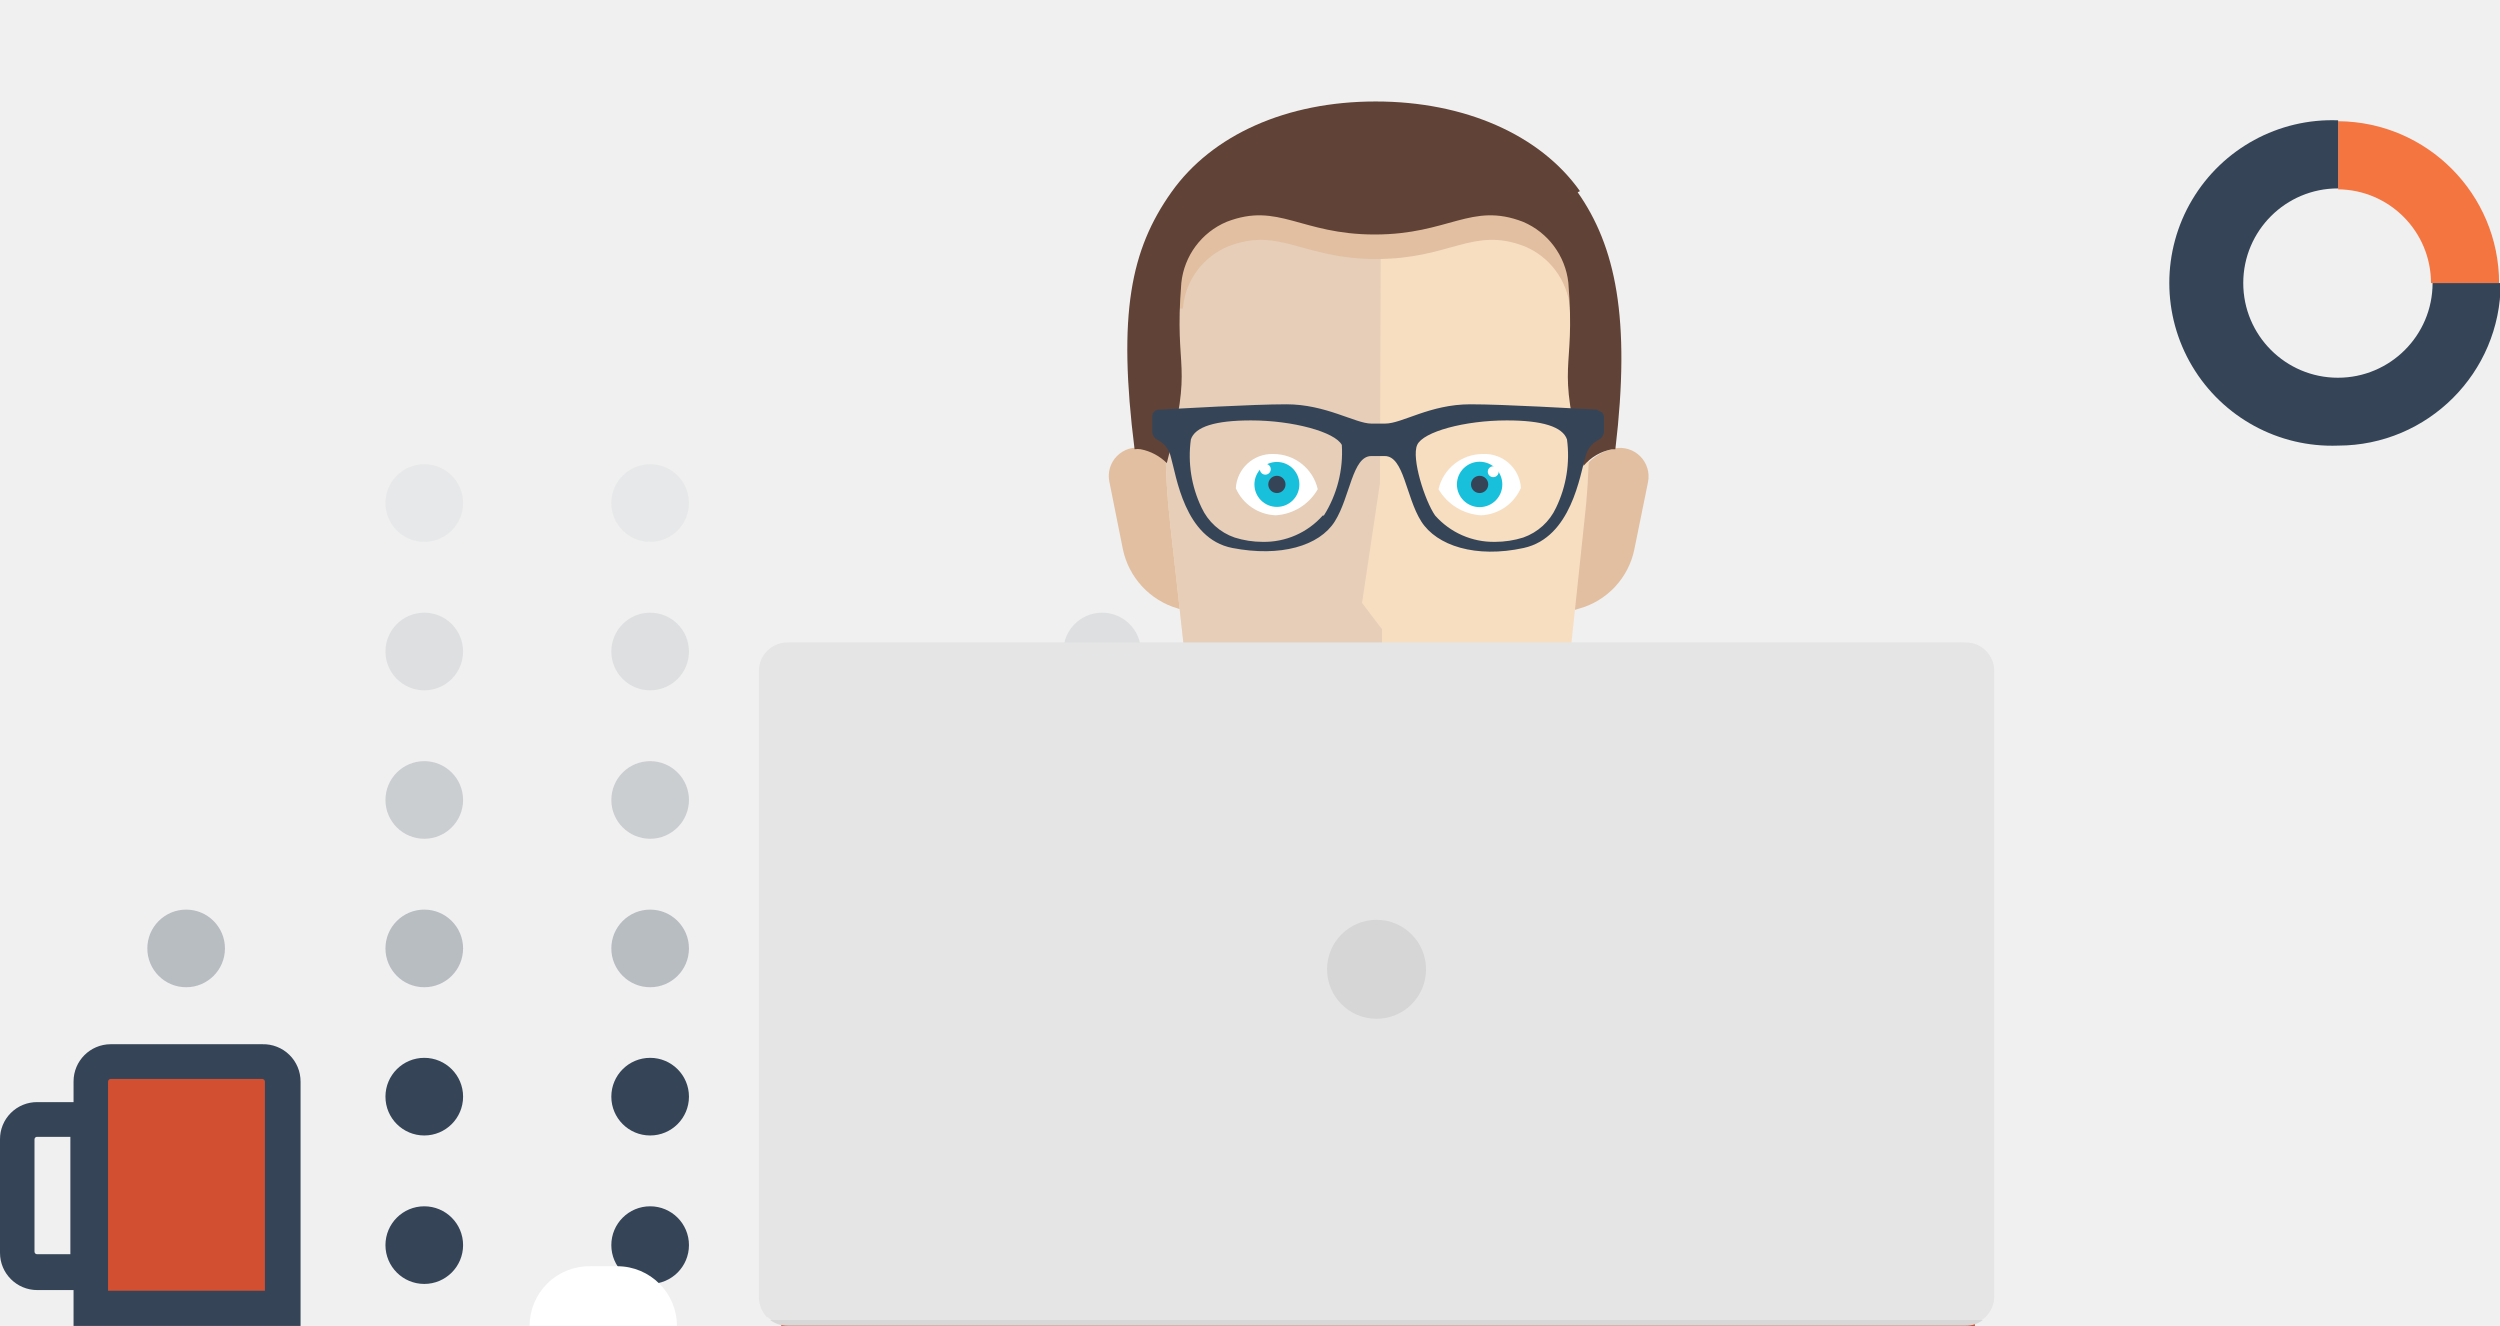
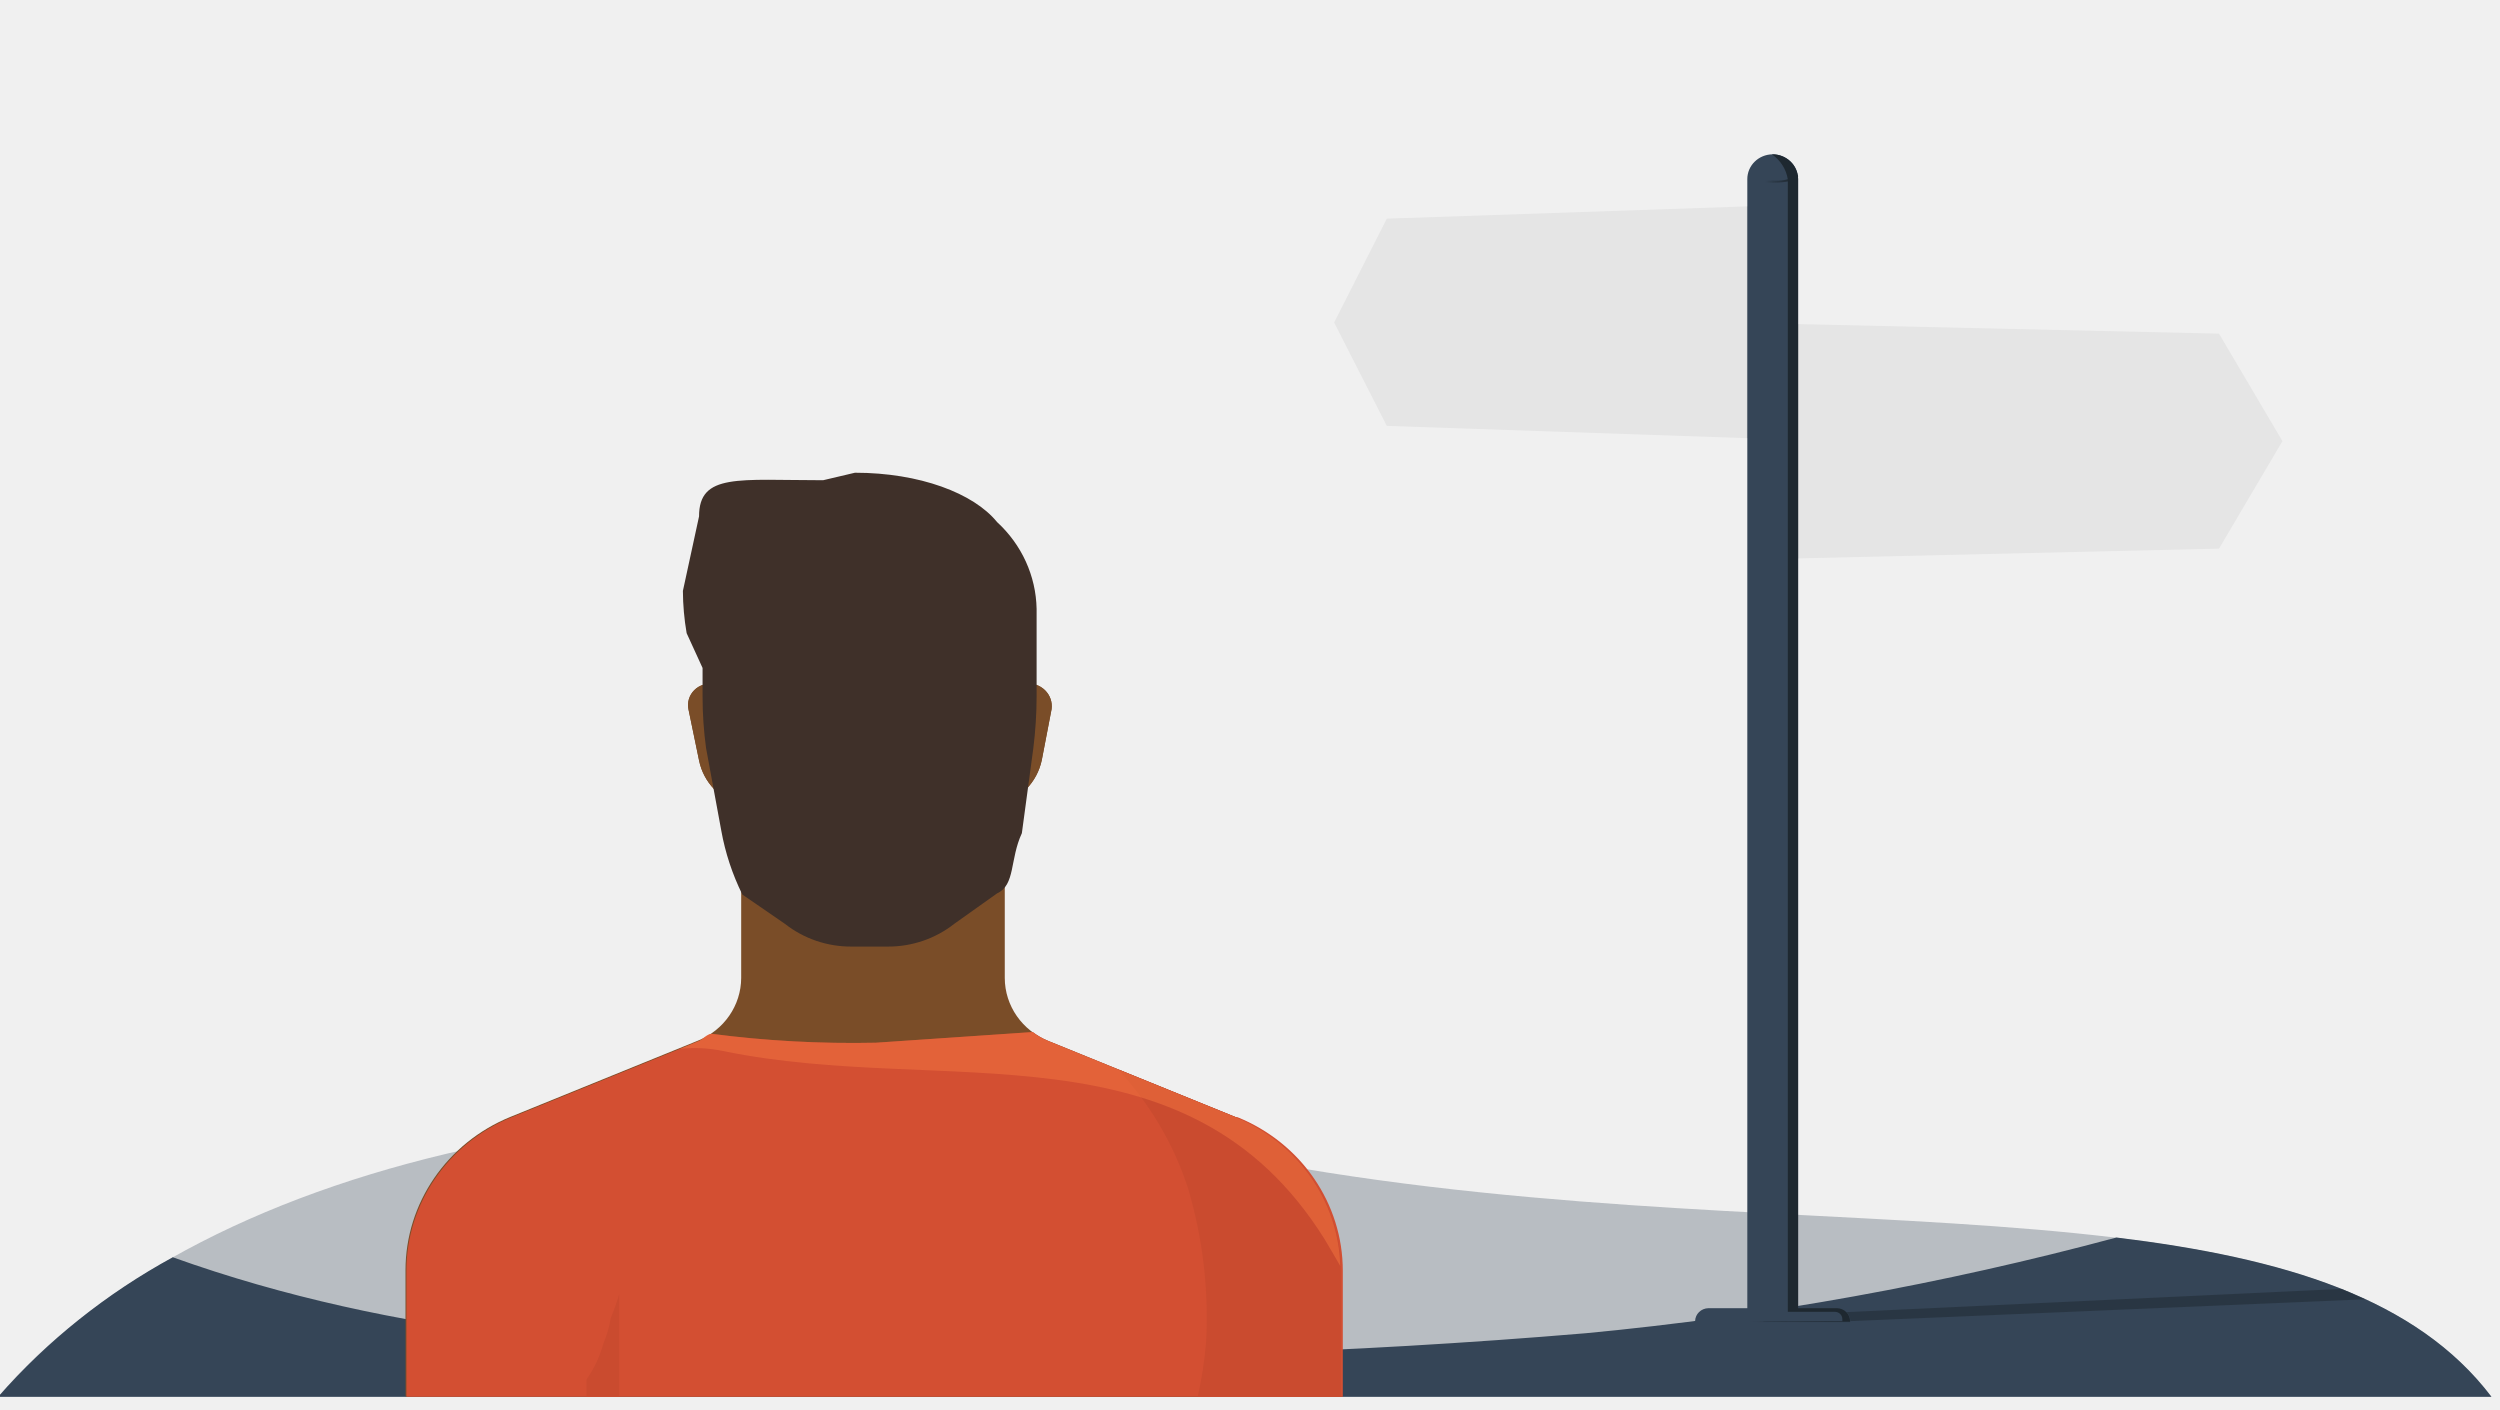
- <svg xmlns="http://www.w3.org/2000/svg" xmlns:xlink="http://www.w3.org/1999/xlink" viewBox="0 0 110.13 58.41">
+ <svg xmlns="http://www.w3.org/2000/svg" xmlns:xlink="http://www.w3.org/1999/xlink" id="Layer_1" data-name="Layer 1" viewBox="0 0 110 62">
  <defs>
-     <style>.cls-1{fill:none;}.cls-1,.cls-3,.cls-4{clip-rule:evenodd;}.cls-2{fill:#a11d21;}.cls-17,.cls-19,.cls-3{fill:#a63b2c;}.cls-21,.cls-23,.cls-4{fill:#fff;}.cls-10,.cls-30,.cls-5,.cls-6,.cls-7,.cls-8,.cls-9{fill:#354557;}.cls-6{opacity:0.3;}.cls-7{opacity:0.2;}.cls-8{opacity:0.1;}.cls-9{opacity:0.05;}.cls-10{opacity:0.6;}.cls-11{fill:#f47540;}.cls-12{clip-path:url(#clip-path);}.cls-13,.cls-15{fill:#e1bfa0;}.cls-14{clip-path:url(#clip-path-2);}.cls-15,.cls-16,.cls-17,.cls-21,.cls-26,.cls-27,.cls-29,.cls-30{fill-rule:evenodd;}.cls-16{fill:#ca4b2f;}.cls-18{clip-path:url(#clip-path-3);}.cls-20{clip-path:url(#clip-path-4);}.cls-22{clip-path:url(#clip-path-5);}.cls-24{clip-path:url(#clip-path-6);}.cls-25{clip-path:url(#clip-path-7);}.cls-26{fill:#f7dec1;}.cls-27{fill:#e6ceb8;}.cls-28{clip-path:url(#clip-path-8);}.cls-29{fill:#604237;}.cls-31{clip-path:url(#clip-path-9);}.cls-32{fill:#18c0dc;}.cls-33{fill:#e5e5e5;}.cls-34{fill:#d8d8d8;}.cls-35{fill:#d6d6d6;}.cls-36{fill:#d34f32;}</style>
+     <style>.cls-1,.cls-15,.cls-20{fill:#7a4d28;}.cls-1{clip-rule:evenodd;}.cls-2,.cls-5{fill:none;}.cls-11,.cls-3,.cls-4{fill:#354557;}.cls-13,.cls-15,.cls-16,.cls-17,.cls-18,.cls-22,.cls-3,.cls-4,.cls-5,.cls-6{fill-rule:evenodd;}.cls-3{opacity:0.3;}.cls-13,.cls-6{fill:#1e2830;}.cls-18,.cls-6{opacity:0.5;}.cls-7{isolation:isolate;}.cls-8{fill:#e5e5e5;}.cls-9{fill:#cccccb;}.cls-10{fill:#cfcfce;}.cls-12{fill:url(#New_Gradient_Swatch);}.cls-14{fill:url(#New_Gradient_Swatch-2);}.cls-16{fill:#d34f32;}.cls-17{fill:#ca4b2f;}.cls-18{fill:#f47540;}.cls-19{clip-path:url(#clip-path);}.cls-21{clip-path:url(#clip-path-2);}.cls-22{fill:#3f3029;}.cls-23{clip-path:url(#clip-path-3);}</style>
+     <linearGradient id="New_Gradient_Swatch" x1="72.49" y1="51.36" x2="79.1" y2="51.36" gradientUnits="userSpaceOnUse">
+       <stop offset="0.35" stop-color="#1e2830" stop-opacity="0" />
+       <stop offset="0.57" stop-color="#1e2830" stop-opacity="0.46" />
+       <stop offset="0.82" stop-color="#1e2830" stop-opacity="0.86" />
+       <stop offset="1" stop-color="#1e2830" />
+     </linearGradient>
+     <linearGradient id="New_Gradient_Swatch-2" x1="74.72" y1="1.08" x2="76.88" y2="1.08" xlink:href="#New_Gradient_Swatch" />
    <clipPath id="clip-path">
-       <path class="cls-1" d="M52.27,21.52l-.49-.78a2.16,2.16,0,0,0-1.45-1,1.25,1.25,0,0,0-1.46,1.48l.59,2.95a3.46,3.46,0,0,0,2.44,2.64l.87.25Z" />
+       <path class="cls-1" d="M32.07,24.65l-.37-.59a1.67,1.67,0,0,0-1.11-.75.94.94,0,0,0-1.1,1.12l.45,2.24a2.6,2.6,0,0,0,1.85,2l.66.19Z" />
    </clipPath>
    <clipPath id="clip-path-2">
-       <path class="cls-1" d="M68.67,27.07l.86-.25A3.42,3.42,0,0,0,72,24.18l.6-2.95a1.26,1.26,0,0,0-1.46-1.48,2.21,2.21,0,0,0-1.46,1l-.48.78Z" />
+       <path class="cls-1" d="M42.07,28.85l.66-.19a2.64,2.64,0,0,0,1.85-2L45,24.41a1,1,0,0,0-1.11-1.12,1.63,1.63,0,0,0-1.1.75l-.37.6Z" />
    </clipPath>
    <clipPath id="clip-path-3">
-       <path class="cls-3" d="M68.46,35.26a21,21,0,0,1-3.13,4.07l-.47.16a4.82,4.82,0,0,0-3,3.09l-1.15,3.69,2.16-3.35a2.79,2.79,0,0,1,2.45-1.26l4,5.6a17.84,17.84,0,0,0,1.41-7.37v-2a7.44,7.44,0,0,1-2.28-2.64" />
+       <rect class="cls-2" x="17.41" y="38.62" width="39.96" height="16.05" />
    </clipPath>
-     <clipPath id="clip-path-4">
-       <path class="cls-3" d="M56.58,39.49l-.48-.16a23.9,23.9,0,0,1-2.47-3l-1.31,0a7.32,7.32,0,0,1-1.63,1.61v2a17.84,17.84,0,0,0,1.41,7.37l4-5.6A2.71,2.71,0,0,1,58.72,43l2,3.32-1.16-3.69a4.8,4.8,0,0,0-3-3.09" />
-     </clipPath>
-     <clipPath id="clip-path-5">
-       <path class="cls-4" d="M69.33,44.93h0a17.68,17.68,0,0,0,1.41-7.37l-2.21-2.41a20.67,20.67,0,0,1-3.2,4.19l4,5.59Z" />
-     </clipPath>
-     <clipPath id="clip-path-6">
-       <path class="cls-4" d="M52.1,44.92l4-5.59a20,20,0,0,1-3.2-4.19l-2.22,2.41a17.84,17.84,0,0,0,1.41,7.37h0Z" />
-     </clipPath>
-     <clipPath id="clip-path-7">
-       <path class="cls-1" d="M53.28,33.54a7,7,0,0,0,.75,1l2,1.93a5.41,5.41,0,0,0,3.72,1.47h2a5.4,5.4,0,0,0,3.72-1.47l2-1.93a6.36,6.36,0,0,0,.76-1V28.9H53.28Z" />
-     </clipPath>
-     <clipPath id="clip-path-8">
-       <path class="cls-1" d="M52.11,13.59v-.05a3.25,3.25,0,0,1,2-2.69c2.28-.88,3.25.56,6.52.56s4.25-1.44,6.53-.56a3.28,3.28,0,0,1,2,2.69v.05H70a8.49,8.49,0,0,0-3.23-6.51,12.52,12.52,0,0,0-6.15-1.5A12.82,12.82,0,0,0,55,6.83a8.5,8.5,0,0,0-3.55,6.76Z" />
-     </clipPath>
-     <clipPath id="clip-path-9">
-       <path id="SVGID" class="cls-2" d="M65,30V30c0,1.2-1.95,2.17-4.34,2.17s-4.33-1-4.33-2.17V30Z" />
-     </clipPath>
-     <symbol id="Are_you_Ready_" data-name="Are you Ready?" viewBox="0 0 110.13 58.41">
-       <circle class="cls-5" cx="18.69" cy="54.85" r="1.71" />
-       <circle class="cls-5" cx="18.69" cy="48.31" r="1.71" />
-       <circle class="cls-6" cx="18.69" cy="41.78" r="1.71" />
-       <circle class="cls-7" cx="18.69" cy="35.24" r="1.71" />
-       <circle class="cls-8" cx="18.69" cy="28.7" r="1.71" />
-       <circle class="cls-9" cx="18.69" cy="22.16" r="1.71" />
-       <circle class="cls-5" cx="8.2" cy="54.85" r="1.71" />
-       <circle class="cls-10" cx="8.2" cy="48.31" r="1.71" />
-       <circle class="cls-6" cx="8.2" cy="41.78" r="1.71" />
-       <circle class="cls-5" cx="28.64" cy="54.85" r="1.71" />
-       <circle class="cls-5" cx="28.64" cy="48.31" r="1.71" />
-       <circle class="cls-6" cx="28.64" cy="41.78" r="1.71" />
-       <circle class="cls-7" cx="28.64" cy="35.24" r="1.71" />
-       <circle class="cls-8" cx="28.64" cy="28.7" r="1.71" />
-       <circle class="cls-9" cx="28.64" cy="22.16" r="1.71" />
-       <circle class="cls-5" cx="38.59" cy="54.85" r="1.71" />
-       <circle class="cls-5" cx="38.59" cy="48.31" r="1.71" />
-       <circle class="cls-6" cx="38.59" cy="41.78" r="1.71" />
-       <circle class="cls-7" cx="38.59" cy="35.24" r="1.71" />
-       <circle class="cls-5" cx="48.55" cy="54.85" r="1.71" />
-       <circle class="cls-5" cx="48.55" cy="48.31" r="1.71" />
-       <circle class="cls-6" cx="48.55" cy="41.78" r="1.71" />
-       <circle class="cls-7" cx="48.55" cy="35.24" r="1.71" />
-       <circle class="cls-8" cx="48.55" cy="28.7" r="1.71" />
-       <circle class="cls-5" cx="58.5" cy="54.85" r="1.71" />
-       <circle class="cls-10" cx="58.5" cy="48.31" r="1.71" />
-       <circle class="cls-6" cx="58.5" cy="41.78" r="1.71" />
-       <circle class="cls-7" cx="58.5" cy="35.24" r="1.71" />
-       <circle class="cls-8" cx="58.5" cy="28.7" r="1.71" />
-       <circle class="cls-9" cx="58.5" cy="22.16" r="1.71" />
-       <path class="cls-11" d="M110.09,12.47h-3A4.13,4.13,0,0,0,103,8.34v-3A7.14,7.14,0,0,1,110.09,12.47Z" />
-       <path class="cls-5" d="M103,19.63A7.17,7.17,0,1,1,103,5.3v3a4.17,4.17,0,1,0,4.16,4.17h3A7.17,7.17,0,0,1,103,19.63Z" />
-       <g class="cls-12">
-         <rect class="cls-13" x="43.26" y="14.15" width="15.09" height="18.51" />
+     <symbol id="Ethical_Considerations" data-name="Ethical Considerations" viewBox="0 0 106.51 54.98">
+       <path class="cls-3" d="M106.51,54.67H0C8.79,44.07,29.4,39.26,52.43,44,75.85,48.89,98.63,44,106.51,54.67Z" />
+       <path class="cls-4" d="M90.49,47.66a133.68,133.68,0,0,1-22.65,4.21,283.7,283.7,0,0,1-30.58,1C27,52.78,17,52.05,7.46,48.53A27.37,27.37,0,0,0,0,54.67H106.51C103.31,50.32,97.65,48.56,90.49,47.66Z" />
+       <path class="cls-5" d="M106.51,54.67H0C8.79,44.07,29.4,39.26,52.43,44,75.85,48.89,98.63,44,106.51,54.67Z" />
+       <polygon class="cls-6" points="101.11 50.38 79.12 51.34 75.41 51.35 74.65 50.82 76.91 51.04 100.11 49.92 101.11 50.38" />
+       <g class="cls-7">
+         <polygon class="cls-8" points="94.87 7.89 97.58 12.62 94.87 17.35 76.9 17.78 76.9 7.47 94.87 7.89" />
+         <polygon class="cls-9" points="76.9 17.78 76.48 17.74 76.48 7.51 76.9 7.47 76.9 17.78" />
      </g>
-       <g class="cls-14">
-         <rect class="cls-13" x="63.08" y="14.15" width="15.09" height="18.51" />
+       <g class="cls-7">
+         <polygon class="cls-8" points="74.7 2.29 74.7 12.49 59.32 11.95 57.07 7.4 59.32 2.83 74.7 2.29" />
+         <polygon class="cls-10" points="74.7 2.29 75.32 2.33 75.32 12.46 74.7 12.49 74.7 2.29" />
      </g>
-       <path class="cls-15" d="M87,58.41v-7.3a9.63,9.63,0,0,0-5.91-8.89L70.59,37.81a4,4,0,0,1-2.43-3.66V28.9H53.28v5.25a4,4,0,0,1-2.44,3.66L40.33,42.22a9.63,9.63,0,0,0-5.91,8.89v7.3Z" />
-       <path class="cls-16" d="M81.11,42.22,70.59,37.81a4,4,0,0,1-2.22-2.41,18.2,18.2,0,0,1-2.11,2.9c-.29.34-.6.68-.93,1l-.47.16a4.82,4.82,0,0,0-3,3.09l-.22.7-.93,3-1.16-3.69a4.8,4.8,0,0,0-3-3.09l-.48-.16L56,39.15c-.37-.39-.71-.78-1-1.16l-.27-.33c-.36-.44-.7-.89-1-1.34-.21-.3-.39-.61-.57-.92a4,4,0,0,1-2.23,2.41L40.33,42.22a9.63,9.63,0,0,0-5.91,8.89v7.3H87v-7.3a9.63,9.63,0,0,0-5.91-8.89" />
-       <path class="cls-17" d="M68.46,35.26a21,21,0,0,1-3.13,4.07l-.47.16a4.82,4.82,0,0,0-3,3.09l-1.15,3.69,2.16-3.35a2.79,2.79,0,0,1,2.45-1.26l4,5.6a17.84,17.84,0,0,0,1.41-7.37v-2a7.44,7.44,0,0,1-2.28-2.64" />
-       <g class="cls-18">
-         <rect class="cls-19" x="55.13" y="29.68" width="21.19" height="23.16" />
+       <path class="cls-11" d="M75.8,0h0a1.09,1.09,0,0,1,1.09,1.09v50.1a0,0,0,0,1,0,0H74.72a0,0,0,0,1,0,0V1.09A1.09,1.09,0,0,1,75.8,0Z" />
+       <path class="cls-11" d="M79.12,51.34H72.49a.58.58,0,0,1,.57-.57h5.5A.57.57,0,0,1,79.12,51.34Z" />
+       <rect class="cls-12" x="72.49" y="51.35" width="6.62" height="0.03" />
+       <path class="cls-13" d="M78.54,50.77H76.89V1.08h0A1.1,1.1,0,0,0,75.77,0a1.65,1.65,0,0,1,.68,1.1h0V50.8h0v.13h2a.32.32,0,0,1,.33.32v.1h.33A.57.57,0,0,0,78.54,50.77Z" />
+       <path class="cls-14" d="M76.87.91a1.68,1.68,0,0,1-1.07.24A1.77,1.77,0,0,1,74.73.92a.13.13,0,0,0,0,.06c0,.15.49.27,1.08.27s1.06-.13,1.08-.27A.09.09,0,0,0,76.87.91Z" />
+       <path class="cls-15" d="M57.37,54.67V49.12a7.32,7.32,0,0,0-4.49-6.75l-8-3.35A3,3,0,0,1,43,36.24v-4H31.74v4A3,3,0,0,1,29.89,39l-8,3.35a7.32,7.32,0,0,0-4.49,6.75v5.55Z" />
+       <path class="cls-16" d="M52.88,42.37l-8-3.35a2.9,2.9,0,0,1-.68-.4l-6.7.47a45.29,45.29,0,0,1-7-.39c-.22,0-.37.24-.57.32l-8,3.35a7.32,7.32,0,0,0-4.49,6.75v5.55h40V49.12a7.32,7.32,0,0,0-4.49-6.75" />
+       <path class="cls-17" d="M26.17,51.2a5.69,5.69,0,0,1-.32,1.14,5.21,5.21,0,0,1-.72,1.57v.14c0,.21,0,.41,0,.62h1.4c0-1.51,0-3,0-4.52A10.77,10.77,0,0,1,26.17,51.2Z" />
+       <path class="cls-17" d="M52.88,42.37l-5.05-2.11a14.11,14.11,0,0,1,3,5.24,20.57,20.57,0,0,1,.77,6.76,17.57,17.57,0,0,1-.36,2.41h6.12V49.12A7.32,7.32,0,0,0,52.88,42.37Z" />
+       <path class="cls-18" d="M31,39.46c9.41,2,19.77-1.43,25.66,8.27.23.39.45.79.67,1.18a7.31,7.31,0,0,0-4.47-6.54l-8-3.35a2.9,2.9,0,0,1-.68-.4l-6.7.47a45.29,45.29,0,0,1-7-.39c-.22,0-.37.24-.57.32l-.8.34A5.82,5.82,0,0,1,31,39.46Z" />
+       <path class="cls-15" d="M32.07,24.65l-.37-.59a1.67,1.67,0,0,0-1.11-.75.94.94,0,0,0-1.1,1.12l.45,2.24a2.6,2.6,0,0,0,1.85,2l.66.19Z" />
+       <g class="cls-19">
+         <rect class="cls-20" x="25.23" y="19.05" width="11.46" height="14.06" />
      </g>
-       <path class="cls-17" d="M56.58,39.49l-.48-.16a23.9,23.9,0,0,1-2.47-3l-1.31,0a7.32,7.32,0,0,1-1.63,1.61v2a17.84,17.84,0,0,0,1.41,7.37l4-5.6A2.71,2.71,0,0,1,58.72,43l2,3.32-1.16-3.69a4.8,4.8,0,0,0-3-3.09" />
-       <g class="cls-20">
-         <rect class="cls-19" x="45.11" y="30.71" width="21.19" height="22.13" />
+       <path class="cls-15" d="M42.07,28.85l.66-.19a2.64,2.64,0,0,0,1.85-2L45,24.41a1,1,0,0,0-1.11-1.12,1.63,1.63,0,0,0-1.1.75l-.37.6Z" />
+       <g class="cls-21">
+         <rect class="cls-20" x="37.83" y="19.03" width="11.46" height="14.06" />
      </g>
-       <path class="cls-21" d="M69.33,44.93h0a17.68,17.68,0,0,0,1.41-7.37l-2.21-2.41a20.67,20.67,0,0,1-3.2,4.19l4,5.59Z" />
-       <g class="cls-22">
-         <rect class="cls-23" x="59.75" y="29.56" width="16.58" height="20.95" />
-       </g>
-       <path class="cls-21" d="M52.1,44.92l4-5.59a20,20,0,0,1-3.2-4.19l-2.22,2.41a17.84,17.84,0,0,0,1.41,7.37h0Z" />
-       <g class="cls-24">
-         <rect class="cls-23" x="45.11" y="29.56" width="16.58" height="20.95" />
-       </g>
-       <g class="cls-25">
-         <rect class="cls-13" x="47.69" y="23.31" width="26.05" height="20.18" />
-       </g>
-       <path class="cls-26" d="M61.66,35.9a5.42,5.42,0,0,0,3.72-1.48l2-1.92a6.8,6.8,0,0,0,1.82-3.94L69.79,23A31.2,31.2,0,0,0,70,19.64V14a8.54,8.54,0,0,0-8.54-8.54H59.88A8.53,8.53,0,0,0,51.35,14v5.66A28.81,28.81,0,0,0,51.54,23l.62,5.57A6.8,6.8,0,0,0,54,32.5l2,1.92a5.42,5.42,0,0,0,3.72,1.48Z" />
-       <path class="cls-27" d="M60.84,5.44h-1A8.53,8.53,0,0,0,51.35,14v5.66A28.81,28.81,0,0,0,51.54,23l.62,5.57A6.8,6.8,0,0,0,54,32.5l2,1.92a5.42,5.42,0,0,0,3.72,1.48h1.16V27.72L60,26.56l.79-5.28Z" />
-       <g class="cls-28">
-         <rect class="cls-13" x="45.83" width="29.77" height="19.17" />
-       </g>
-       <path class="cls-29" d="M69.6,8.42c-1.75-2.48-5.08-3.95-9-3.95s-7.21,1.47-9,4-2.37,5.36-1.62,11.32a.82.82,0,0,1,.27,0,2.23,2.23,0,0,1,1.15.61c1.21-4.6.31-3.86.64-7.94a3.29,3.29,0,0,1,2-2.69c2.28-.88,3.25.56,6.52.56s4.25-1.44,6.53-.56a3.31,3.31,0,0,1,2,2.69c.33,4.12-.6,3.32.67,8.06h0a2.16,2.16,0,0,1,1.25-.73h.15c.69-5.79,0-8.95-1.66-11.32" />
-       <path class="cls-30" d="M70.41,18.05c-.94-.05-4.14-.24-5.64-.24-1.78,0-3,.85-3.75.85h-.61c-.7,0-2-.85-3.74-.85-1.51,0-4.7.19-5.65.24a.28.28,0,0,0-.26.29V19a.42.42,0,0,0,.24.38,1.13,1.13,0,0,1,.58.76c.24.8.59,3.59,2.71,4s3.83-.09,4.51-1.17.77-2.88,1.61-2.88H61c.85,0,.93,1.81,1.61,2.88s2.4,1.63,4.51,1.17,2.48-3.24,2.72-4a1.1,1.1,0,0,1,.57-.76.43.43,0,0,0,.25-.38v-.62a.29.29,0,0,0-.27-.29M58.27,22.71a3.45,3.45,0,0,1-2.65,1.16,4.09,4.09,0,0,1-1.23-.19,2.5,2.5,0,0,1-1.46-1.32,5.27,5.27,0,0,1-.47-3c.18-.56,1.07-.84,2.65-.84,1.85,0,3.7.51,4,1.08a5.23,5.23,0,0,1-.79,3.11m10.23-.35a2.51,2.51,0,0,1-1.45,1.32,4.15,4.15,0,0,1-1.24.19,3.44,3.44,0,0,1-2.64-1.16c-.46-.66-1.05-2.53-.79-3.11s2.09-1.08,3.95-1.08c1.57,0,2.46.28,2.65.84a5.3,5.3,0,0,1-.48,3" />
-       <path id="SVGID-2" data-name="SVGID" class="cls-2" d="M65,30V30c0,1.2-1.95,2.17-4.34,2.17s-4.33-1-4.33-2.17V30Z" />
-       <g class="cls-31">
-         <path class="cls-23" d="M64.66,30.6a20.59,20.59,0,0,1-3.6.29c-.24,0-.48,0-.72,0a18.94,18.94,0,0,1-3.71-.35c-.1,0-.18-.61-.18-.61h8.47S64.86,30.55,64.66,30.6Z" />
-       </g>
-       <path class="cls-23" d="M63.37,21.55A2,2,0,0,1,65.32,20,1.6,1.6,0,0,1,67,21.49a2,2,0,0,1-1.76,1.21A2.33,2.33,0,0,1,63.37,21.55Z" />
-       <circle class="cls-32" cx="65.18" cy="21.34" r="1" />
-       <circle class="cls-5" cx="65.18" cy="21.34" r="0.38" />
-       <circle class="cls-23" cx="65.78" cy="20.78" r="0.24" />
-       <path class="cls-23" d="M58.05,21.55A2,2,0,0,0,56.1,20a1.6,1.6,0,0,0-1.66,1.51A2,2,0,0,0,56.2,22.7,2.29,2.29,0,0,0,58.05,21.55Z" />
-       <circle class="cls-32" cx="56.25" cy="21.34" r="0.99" />
-       <circle class="cls-5" cx="56.25" cy="21.34" r="0.38" />
-       <circle class="cls-23" cx="55.74" cy="20.67" r="0.24" />
-       <path class="cls-33" d="M33.8,58a1.26,1.26,0,0,0,.89.37h51.9a1.26,1.26,0,0,0,1.26-1.26V29.56a1.25,1.25,0,0,0-1.26-1.26H34.69a1.26,1.26,0,0,0-1.26,1.26V57.15a1.29,1.29,0,0,0,.37.89" />
-       <path class="cls-34" d="M87.35,58.15a1.21,1.21,0,0,1-.75.25H34.69a1.24,1.24,0,0,1-.76-.25Z" />
-       <circle class="cls-35" cx="60.64" cy="42.7" r="2.18" />
-       <path class="cls-23" d="M26,55.78h1.19a2.63,2.63,0,0,1,2.63,2.63v0a0,0,0,0,1,0,0H23.33a0,0,0,0,1,0,0v0A2.63,2.63,0,0,1,26,55.78Z" />
-       <path class="cls-36" d="M4,57.62h8.43V47.49a.72.72,0,0,0-.72-.72h-7a.72.72,0,0,0-.72.72Z" />
-       <path class="cls-5" d="M0,50.19v5a1.64,1.64,0,0,0,1.64,1.64h1.6v1.6h10V47.65A1.64,1.64,0,0,0,11.56,46H4.87a1.64,1.64,0,0,0-1.63,1.64v.91H1.64A1.63,1.63,0,0,0,0,50.19Zm4.76-2.54a.12.12,0,0,1,.11-.12h6.69a.12.12,0,0,1,.11.12v9.21H4.76ZM1.52,50.19a.11.11,0,0,1,.12-.11H3.1v5.17H1.64a.11.11,0,0,1-.12-.11Z" />
+       <path class="cls-22" d="M42.67,16.18c-1-1.27-3.31-2.17-6.07-2.17l-1.36.33c-3.61,0-5.3-.32-5.3,1.59l-.69,3.28a11.58,11.58,0,0,0,.16,1.86l.68,1.53v1.27a17.16,17.16,0,0,0,.15,2.26l.65,3.63a10.8,10.8,0,0,0,.9,2.81l1.82,1.29a4.48,4.48,0,0,0,2.85,1H38a4.48,4.48,0,0,0,2.84-1l1.83-1.34c.79-.37.54-1.5,1.06-2.65l.49-3.74a19,19,0,0,0,.14-2.26V20A5.39,5.39,0,0,0,42.67,16.18Z" />
    </symbol>
  </defs>
-   <g id="Layer_2" data-name="Layer 2">
-     <g id="Layer_1-2" data-name="Layer 1">
-       <use id="Are_you_Ready_3" data-name="Are you Ready?" width="110.13" height="58.41" xlink:href="#Are_you_Ready_" />
-     </g>
-   </g>
+   <use id="Ethical_Considerations-3" data-name="Ethical Considerations" width="106.51" height="54.98" transform="translate(-0.08 6.79) scale(1.03 1)" xlink:href="#Ethical_Considerations" />
</svg>
